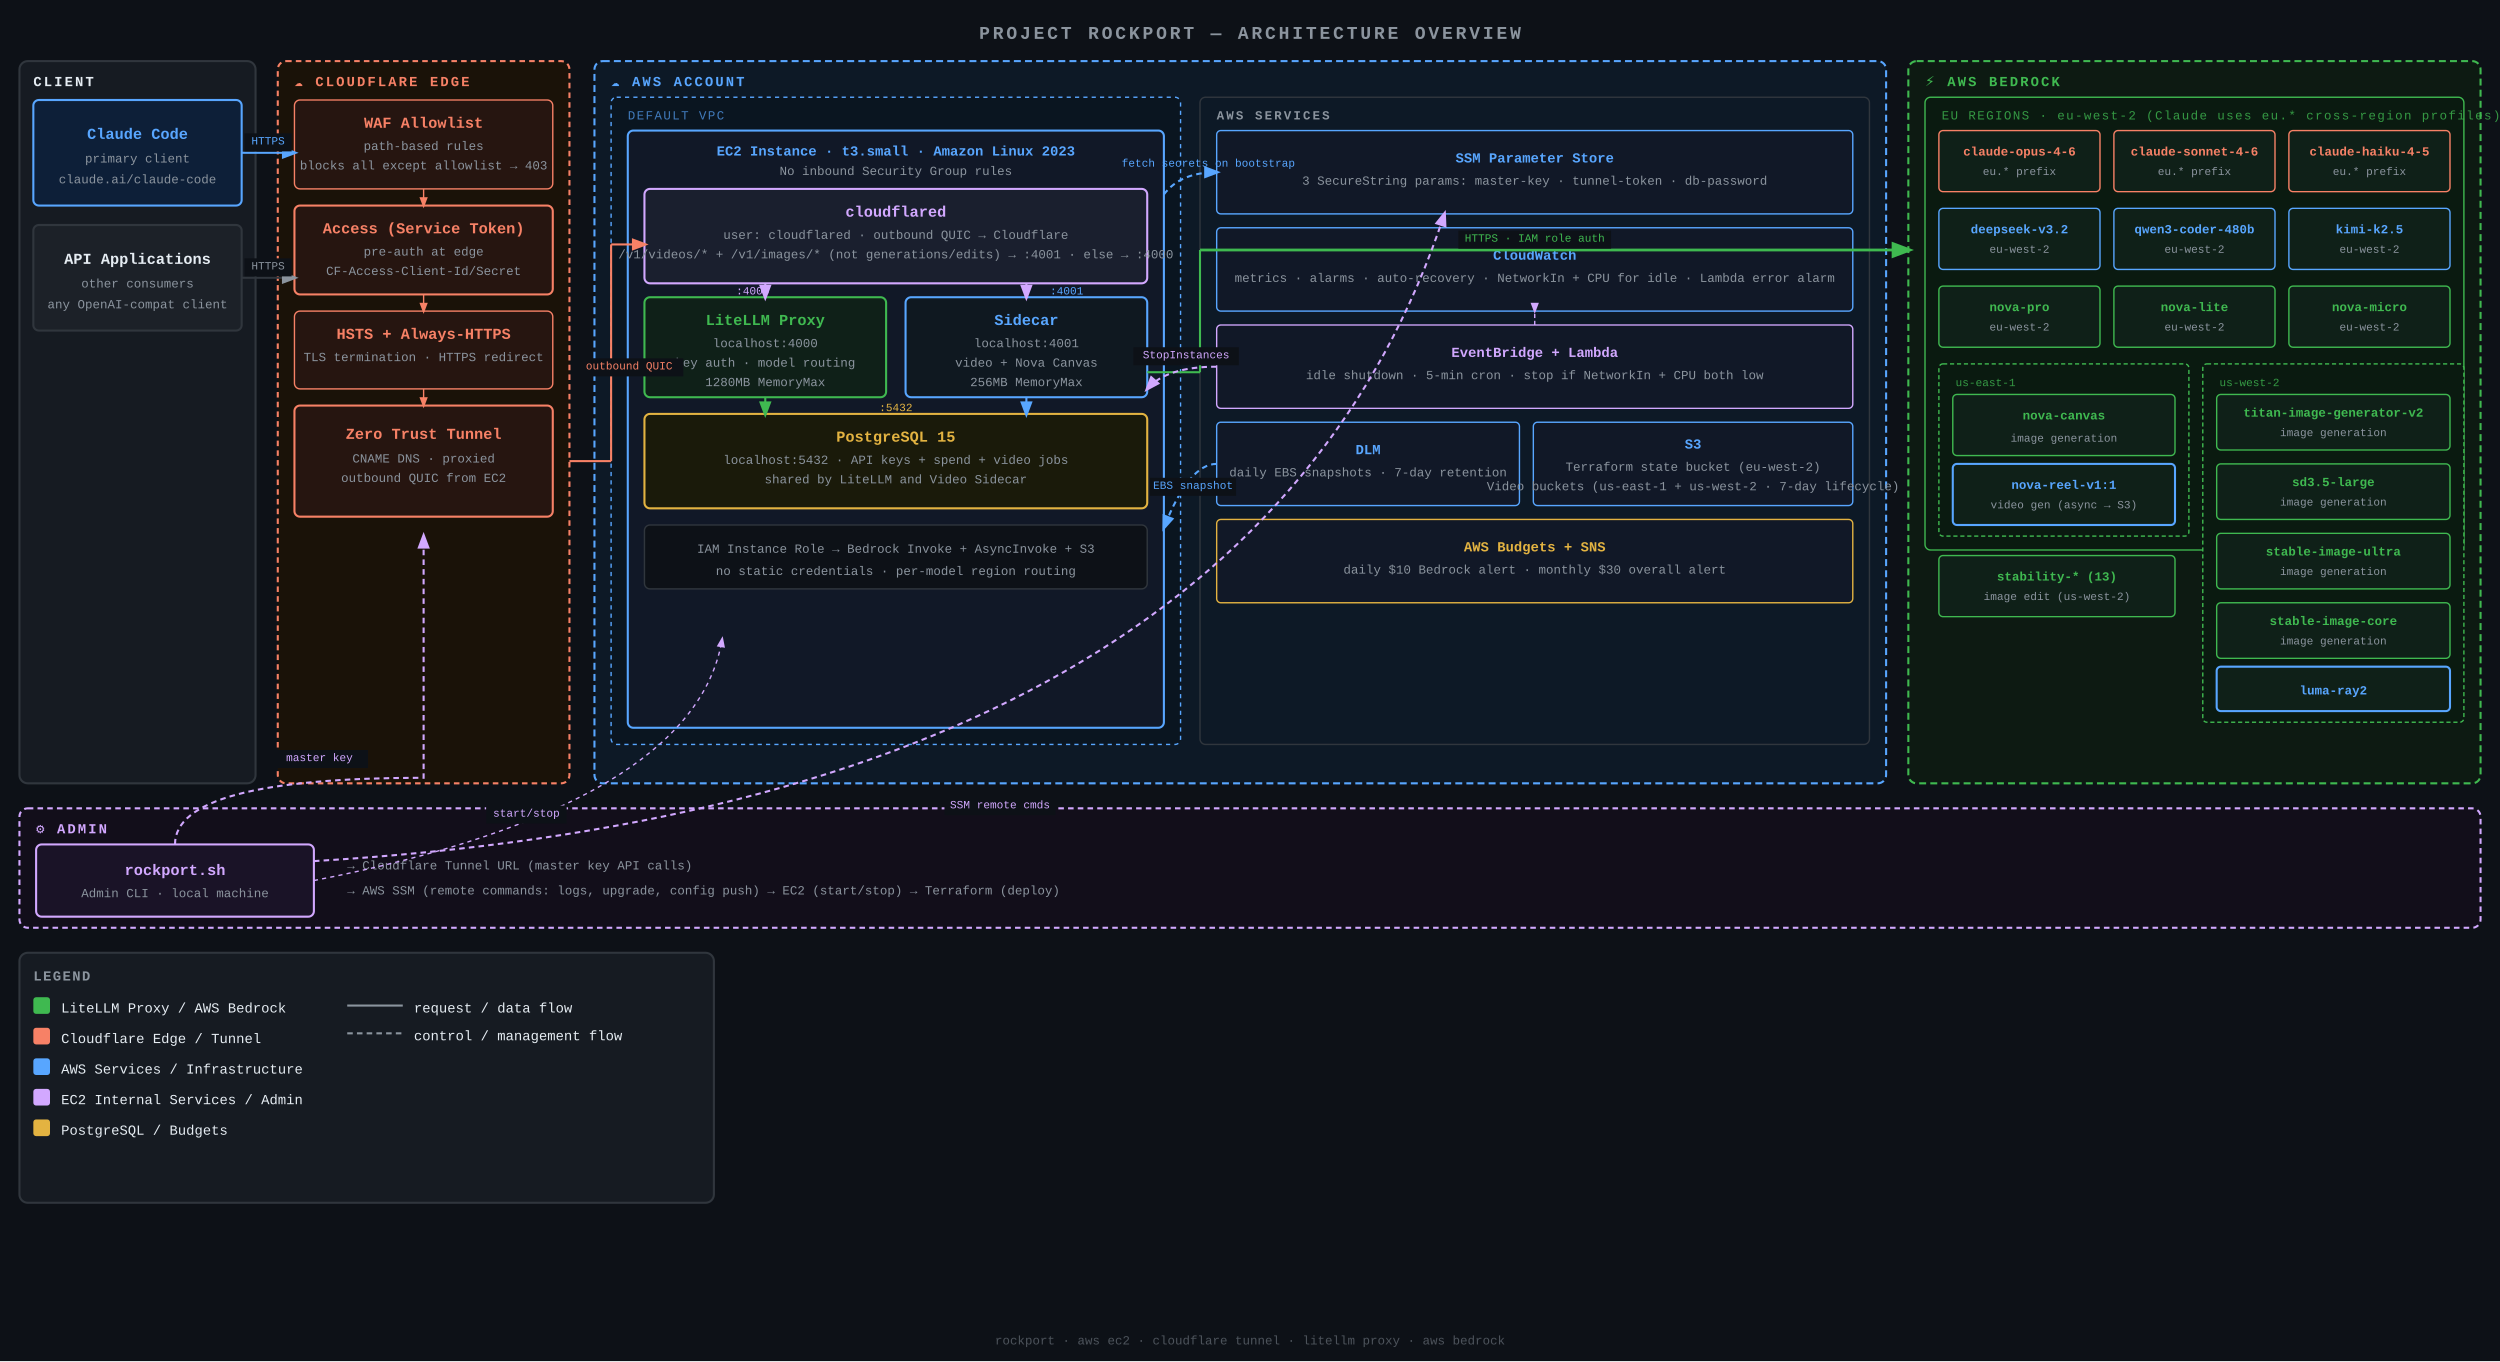
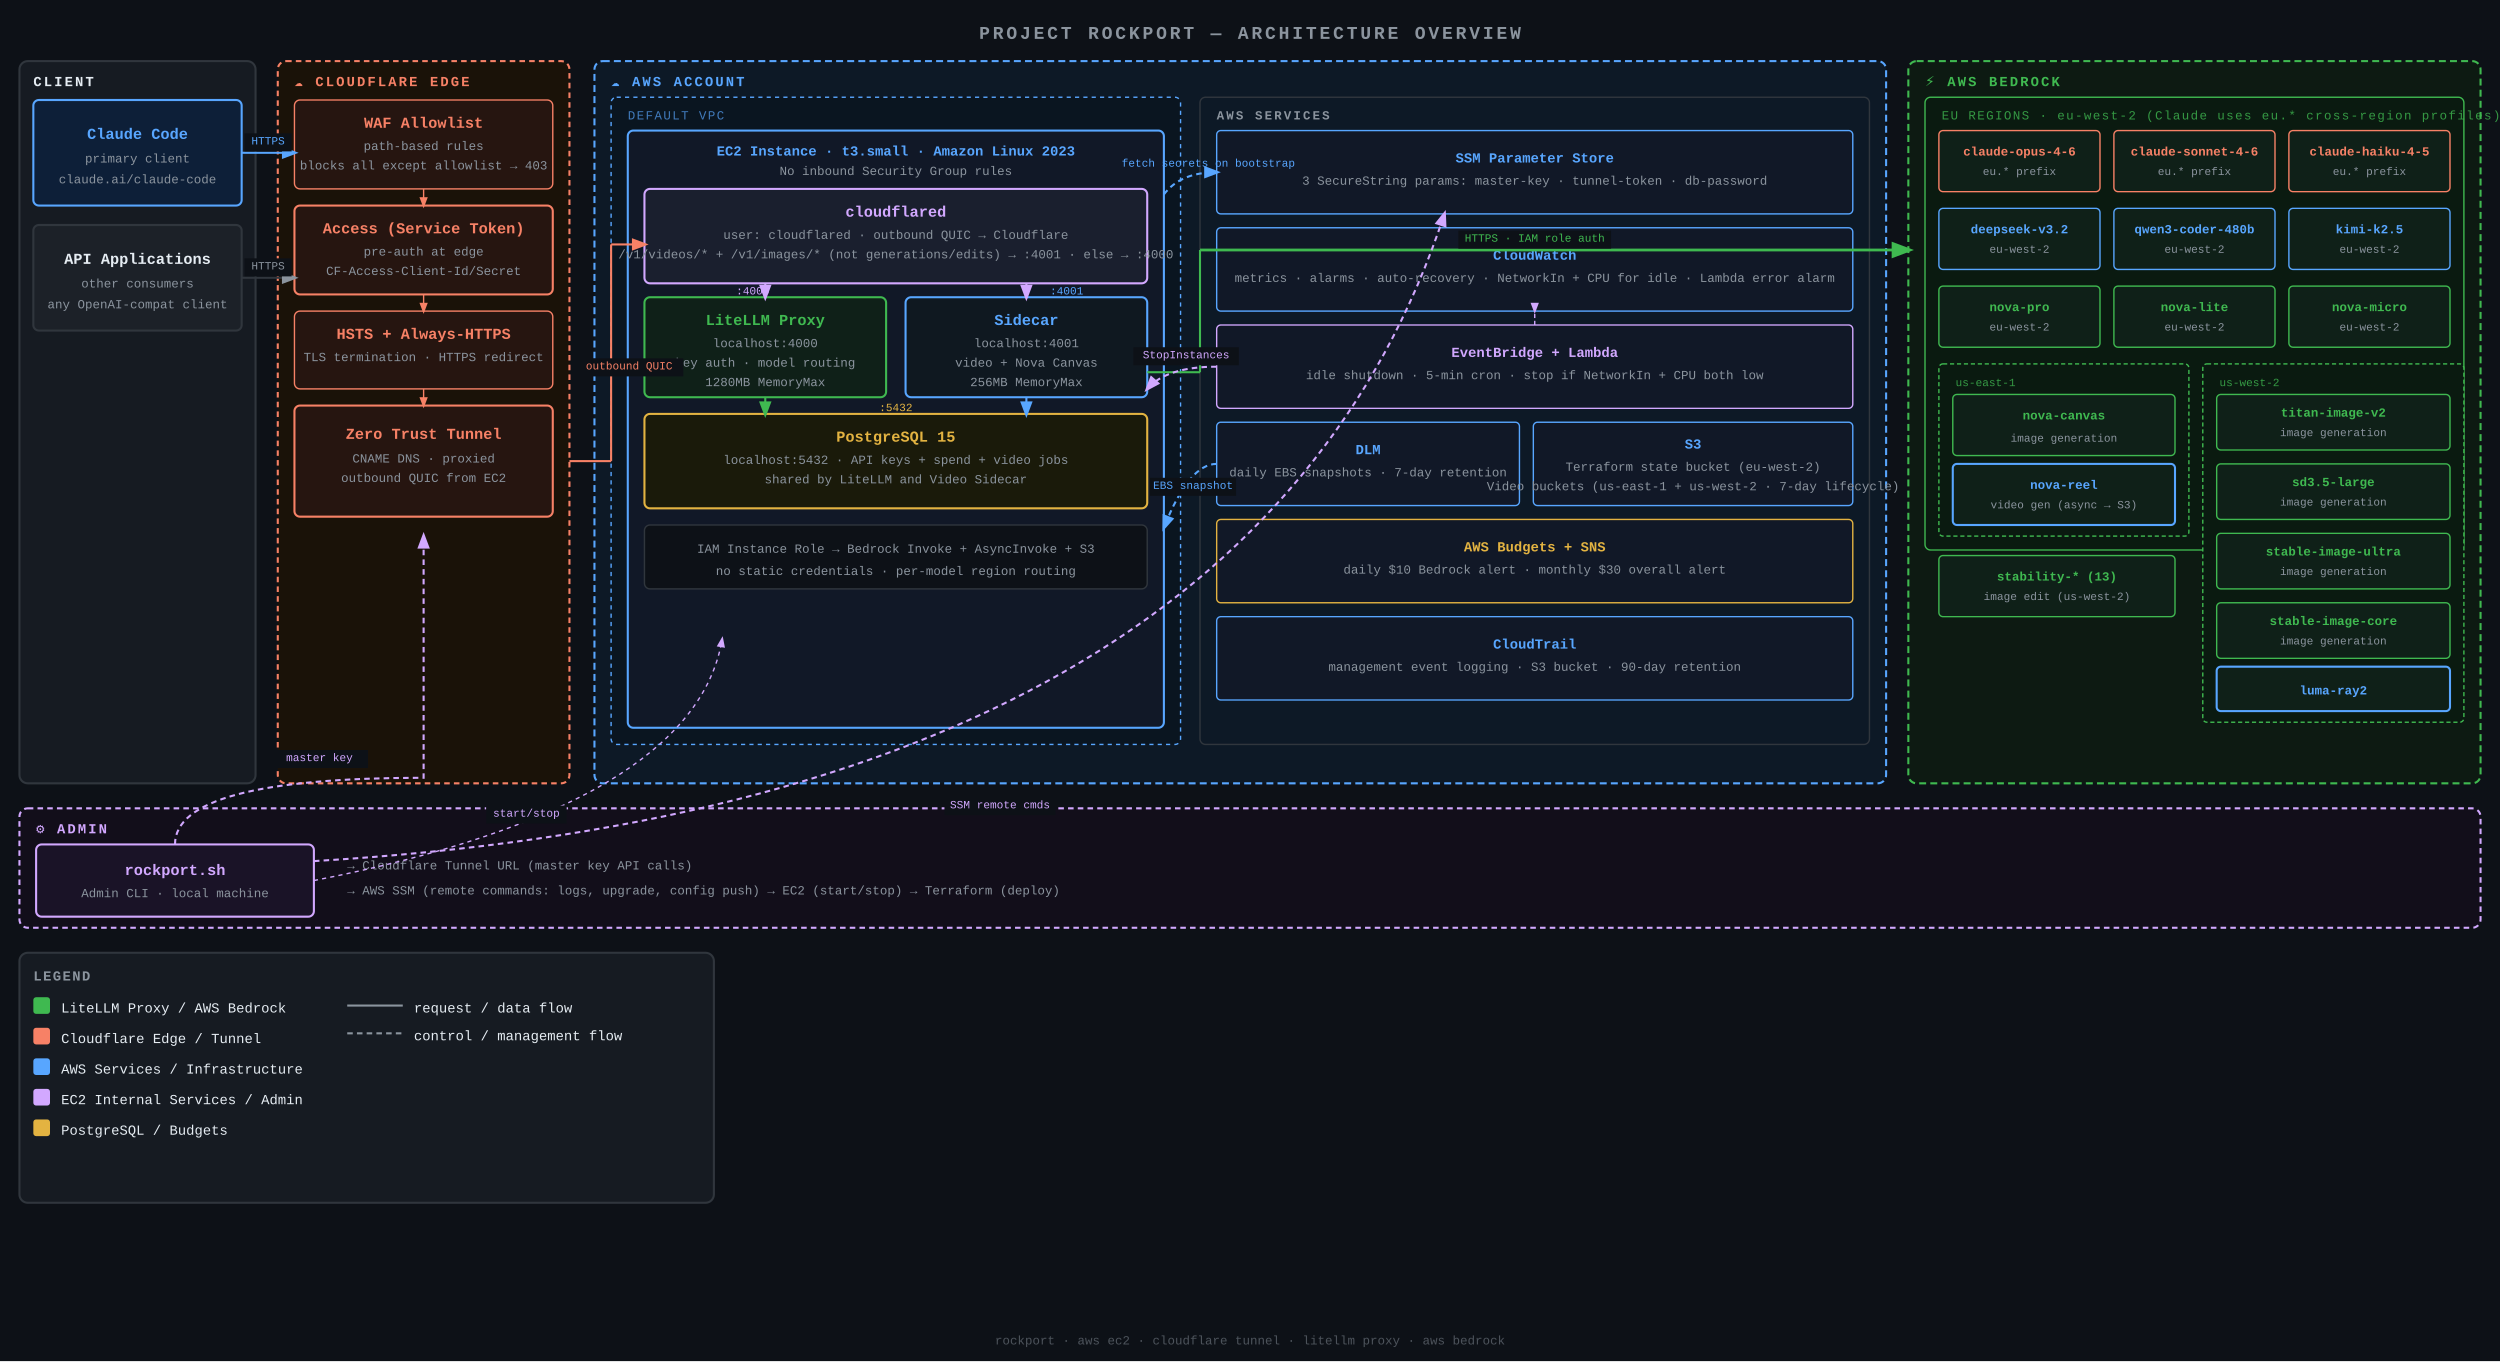
<svg xmlns="http://www.w3.org/2000/svg" viewBox="0 0 1800 980" width="1800" height="980" font-family="'Courier New', Courier, monospace">
  <defs>
    <marker id="ah" markerWidth="8" markerHeight="8" refX="6" refY="3" orient="auto">
      <path d="M0,0 L0,6 L8,3 z" fill="#8b949e" />
    </marker>
    <marker id="ah-blue" markerWidth="8" markerHeight="8" refX="6" refY="3" orient="auto">
      <path d="M0,0 L0,6 L8,3 z" fill="#58a6ff" />
    </marker>
    <marker id="ah-green" markerWidth="8" markerHeight="8" refX="6" refY="3" orient="auto">
      <path d="M0,0 L0,6 L8,3 z" fill="#3fb950" />
    </marker>
    <marker id="ah-orange" markerWidth="8" markerHeight="8" refX="6" refY="3" orient="auto">
      <path d="M0,0 L0,6 L8,3 z" fill="#f78166" />
    </marker>
    <marker id="ah-purple" markerWidth="8" markerHeight="8" refX="6" refY="3" orient="auto">
      <path d="M0,0 L0,6 L8,3 z" fill="#d2a8ff" />
    </marker>
  </defs>
  <rect width="1800" height="980" fill="#0d1117" />
  <text x="900" y="28" text-anchor="middle" fill="#8b949e" font-size="13" font-weight="bold" letter-spacing="2">PROJECT ROCKPORT — ARCHITECTURE OVERVIEW</text>
  <rect x="14" y="44" width="170" height="520" rx="6" fill="#161b22" stroke="#30363d" stroke-width="1.5" />
  <text x="24" y="62" fill="#e6edf3" font-size="10" font-weight="bold" letter-spacing="1.5">CLIENT</text>
  <rect x="24" y="72" width="150" height="76" rx="4" fill="#0d1f38" stroke="#58a6ff" stroke-width="1.5" />
  <text x="99" y="100" text-anchor="middle" fill="#58a6ff" font-size="11" font-weight="bold">Claude Code</text>
  <text x="99" y="117" text-anchor="middle" fill="#8b949e" font-size="9">primary client</text>
  <text x="99" y="132" text-anchor="middle" fill="#8b949e" font-size="9">claude.ai/claude-code</text>
  <rect x="24" y="162" width="150" height="76" rx="4" fill="#1c2128" stroke="#30363d" stroke-width="1.5" />
  <text x="99" y="190" text-anchor="middle" fill="#e6edf3" font-size="11" font-weight="bold">API Applications</text>
  <text x="99" y="207" text-anchor="middle" fill="#8b949e" font-size="9">other consumers</text>
  <text x="99" y="222" text-anchor="middle" fill="#8b949e" font-size="9">any OpenAI-compat client</text>
  <rect x="200" y="44" width="210" height="520" rx="6" fill="#1a1208" stroke="#f78166" stroke-width="1.5" stroke-dasharray="4,3" />
  <text x="212" y="62" fill="#f78166" font-size="10" font-weight="bold" letter-spacing="1.5">☁  CLOUDFLARE EDGE</text>
  <rect x="212" y="72" width="186" height="64" rx="4" fill="#261510" stroke="#f78166" stroke-width="1" />
  <text x="305" y="92" text-anchor="middle" fill="#f78166" font-size="11" font-weight="bold">WAF Allowlist</text>
  <text x="305" y="108" text-anchor="middle" fill="#8b949e" font-size="9">path-based rules</text>
  <text x="305" y="122" text-anchor="middle" fill="#8b949e" font-size="9">blocks all except allowlist → 403</text>
  <rect x="212" y="148" width="186" height="64" rx="4" fill="#261510" stroke="#f78166" stroke-width="1.5" />
  <text x="305" y="168" text-anchor="middle" fill="#f78166" font-size="11" font-weight="bold">Access (Service Token)</text>
  <text x="305" y="184" text-anchor="middle" fill="#8b949e" font-size="9">pre-auth at edge</text>
  <text x="305" y="198" text-anchor="middle" fill="#8b949e" font-size="9">CF-Access-Client-Id/Secret</text>
  <rect x="212" y="224" width="186" height="56" rx="4" fill="#261510" stroke="#f78166" stroke-width="1" />
  <text x="305" y="244" text-anchor="middle" fill="#f78166" font-size="11" font-weight="bold">HSTS + Always-HTTPS</text>
  <text x="305" y="260" text-anchor="middle" fill="#8b949e" font-size="9">TLS termination · HTTPS redirect</text>
  <rect x="212" y="292" width="186" height="80" rx="4" fill="#261510" stroke="#f78166" stroke-width="1.5" />
  <text x="305" y="316" text-anchor="middle" fill="#f78166" font-size="11" font-weight="bold">Zero Trust Tunnel</text>
  <text x="305" y="333" text-anchor="middle" fill="#8b949e" font-size="9">CNAME DNS · proxied</text>
  <text x="305" y="347" text-anchor="middle" fill="#8b949e" font-size="9">outbound QUIC from EC2</text>
  <rect x="428" y="44" width="930" height="520" rx="6" fill="#0d1926" stroke="#58a6ff" stroke-width="1.5" stroke-dasharray="5,3" />
  <text x="440" y="62" fill="#58a6ff" font-size="10" font-weight="bold" letter-spacing="1.5">☁  AWS ACCOUNT</text>
  <rect x="440" y="70" width="410" height="466" rx="4" fill="#0a1520" stroke="#58a6ff" stroke-width="1" stroke-dasharray="3,3" />
  <text x="452" y="86" fill="#58a6ff" font-size="9" letter-spacing="1" opacity="0.7">DEFAULT VPC</text>
  <rect x="452" y="94" width="386" height="430" rx="4" fill="#111827" stroke="#58a6ff" stroke-width="1.5" />
  <text x="645" y="112" text-anchor="middle" fill="#58a6ff" font-size="10" font-weight="bold">EC2 Instance · t3.small · Amazon Linux 2023</text>
  <text x="645" y="126" text-anchor="middle" fill="#8b949e" font-size="9">No inbound Security Group rules</text>
  <rect x="464" y="136" width="362" height="68" rx="4" fill="#1a1f2e" stroke="#d2a8ff" stroke-width="1.5" />
  <text x="645" y="156" text-anchor="middle" fill="#d2a8ff" font-size="11" font-weight="bold">cloudflared</text>
  <text x="645" y="172" text-anchor="middle" fill="#8b949e" font-size="9">user: cloudflared · outbound QUIC → Cloudflare</text>
  <text x="645" y="186" text-anchor="middle" fill="#8b949e" font-size="9">/v1/videos/* + /v1/images/* (not generations/edits) → :4001 · else → :4000</text>
  <rect x="464" y="214" width="174" height="72" rx="4" fill="#0f2018" stroke="#3fb950" stroke-width="1.5" />
  <text x="551" y="234" text-anchor="middle" fill="#3fb950" font-size="11" font-weight="bold">LiteLLM Proxy</text>
  <text x="551" y="250" text-anchor="middle" fill="#8b949e" font-size="9">localhost:4000</text>
  <text x="551" y="264" text-anchor="middle" fill="#8b949e" font-size="9">key auth · model routing</text>
  <text x="551" y="278" text-anchor="middle" fill="#8b949e" font-size="9">1280MB MemoryMax</text>
  <rect x="652" y="214" width="174" height="72" rx="4" fill="#0f1820" stroke="#58a6ff" stroke-width="1.5" />
  <text x="739" y="234" text-anchor="middle" fill="#58a6ff" font-size="11" font-weight="bold">Sidecar</text>
  <text x="739" y="250" text-anchor="middle" fill="#8b949e" font-size="9">localhost:4001</text>
  <text x="739" y="264" text-anchor="middle" fill="#8b949e" font-size="9">video + Nova Canvas</text>
  <text x="739" y="278" text-anchor="middle" fill="#8b949e" font-size="9">256MB MemoryMax</text>
  <rect x="464" y="298" width="362" height="68" rx="4" fill="#1a1a0a" stroke="#e3b341" stroke-width="1.5" />
  <text x="645" y="318" text-anchor="middle" fill="#e3b341" font-size="11" font-weight="bold">PostgreSQL 15</text>
  <text x="645" y="334" text-anchor="middle" fill="#8b949e" font-size="9">localhost:5432 · API keys + spend + video jobs</text>
  <text x="645" y="348" text-anchor="middle" fill="#8b949e" font-size="9">shared by LiteLLM and Video Sidecar</text>
  <rect x="464" y="378" width="362" height="46" rx="4" fill="#0d1117" stroke="#30363d" stroke-width="1" />
  <text x="645" y="398" text-anchor="middle" fill="#8b949e" font-size="9">IAM Instance Role → Bedrock Invoke + AsyncInvoke + S3</text>
  <text x="645" y="414" text-anchor="middle" fill="#8b949e" font-size="9">no static credentials · per-model region routing</text>
  <rect x="864" y="70" width="482" height="466" rx="4" fill="#0d1926" stroke="#30363d" stroke-width="1" />
  <text x="876" y="86" fill="#8b949e" font-size="9" font-weight="bold" letter-spacing="1.5">AWS SERVICES</text>
  <rect x="876" y="94" width="458" height="60" rx="3" fill="#111827" stroke="#58a6ff" stroke-width="1" />
  <text x="1105" y="117" text-anchor="middle" fill="#58a6ff" font-size="10" font-weight="bold">SSM Parameter Store</text>
  <text x="1105" y="133" text-anchor="middle" fill="#8b949e" font-size="9">3 SecureString params: master-key · tunnel-token · db-password</text>
  <rect x="876" y="164" width="458" height="60" rx="3" fill="#111827" stroke="#58a6ff" stroke-width="1" />
  <text x="1105" y="187" text-anchor="middle" fill="#58a6ff" font-size="10" font-weight="bold">CloudWatch</text>
  <text x="1105" y="203" text-anchor="middle" fill="#8b949e" font-size="9">metrics · alarms · auto-recovery · NetworkIn + CPU for idle · Lambda error alarm</text>
  <rect x="876" y="234" width="458" height="60" rx="3" fill="#111827" stroke="#d2a8ff" stroke-width="1" />
  <text x="1105" y="257" text-anchor="middle" fill="#d2a8ff" font-size="10" font-weight="bold">EventBridge + Lambda</text>
  <text x="1105" y="273" text-anchor="middle" fill="#8b949e" font-size="9">idle shutdown · 5-min cron · stop if NetworkIn + CPU both low</text>
  <rect x="876" y="304" width="218" height="60" rx="3" fill="#111827" stroke="#58a6ff" stroke-width="1" />
  <text x="985" y="327" text-anchor="middle" fill="#58a6ff" font-size="10" font-weight="bold">DLM</text>
  <text x="985" y="343" text-anchor="middle" fill="#8b949e" font-size="9">daily EBS snapshots · 7-day retention</text>
  <rect x="1104" y="304" width="230" height="60" rx="3" fill="#111827" stroke="#58a6ff" stroke-width="1" />
  <text x="1219" y="323" text-anchor="middle" fill="#58a6ff" font-size="10" font-weight="bold">S3</text>
  <text x="1219" y="339" text-anchor="middle" fill="#8b949e" font-size="9">Terraform state bucket (eu-west-2)</text>
  <text x="1219" y="353" text-anchor="middle" fill="#8b949e" font-size="9">Video buckets (us-east-1 + us-west-2 · 7-day lifecycle)</text>
  <rect x="876" y="374" width="458" height="60" rx="3" fill="#111827" stroke="#e3b341" stroke-width="1" />
  <text x="1105" y="397" text-anchor="middle" fill="#e3b341" font-size="10" font-weight="bold">AWS Budgets + SNS</text>
  <text x="1105" y="413" text-anchor="middle" fill="#8b949e" font-size="9">daily $10 Bedrock alert · monthly $30 overall alert</text>
+   <rect x="876" y="444" width="458" height="60" rx="3" fill="#111827" stroke="#58a6ff" stroke-width="1" />
+   <text x="1105" y="467" text-anchor="middle" fill="#58a6ff" font-size="10" font-weight="bold">CloudTrail</text>
+   <text x="1105" y="483" text-anchor="middle" fill="#8b949e" font-size="9">management event logging · S3 bucket · 90-day retention</text>
  <rect x="1374" y="44" width="412" height="520" rx="6" fill="#0d1a12" stroke="#3fb950" stroke-width="1.5" stroke-dasharray="5,3" />
  <text x="1386" y="62" fill="#3fb950" font-size="10" font-weight="bold" letter-spacing="1.5">⚡  AWS BEDROCK</text>
  <rect x="1386" y="70" width="388" height="326" rx="4" fill="#0a1a10" stroke="#3fb950" stroke-width="1" />
  <text x="1398" y="86" fill="#3fb950" font-size="9" letter-spacing="1" opacity="0.8">EU REGIONS · eu-west-2 (Claude uses eu.* cross-region profiles)</text>
  <rect x="1396" y="94" width="116" height="44" rx="3" fill="#0f2018" stroke="#f78166" stroke-width="1" />
  <text x="1454" y="112" text-anchor="middle" fill="#f78166" font-size="9" font-weight="bold">claude-opus-4-6</text>
  <text x="1454" y="126" text-anchor="middle" fill="#8b949e" font-size="8">eu.* prefix</text>
  <rect x="1522" y="94" width="116" height="44" rx="3" fill="#0f2018" stroke="#f78166" stroke-width="1" />
  <text x="1580" y="112" text-anchor="middle" fill="#f78166" font-size="9" font-weight="bold">claude-sonnet-4-6</text>
  <text x="1580" y="126" text-anchor="middle" fill="#8b949e" font-size="8">eu.* prefix</text>
  <rect x="1648" y="94" width="116" height="44" rx="3" fill="#0f2018" stroke="#f78166" stroke-width="1" />
  <text x="1706" y="112" text-anchor="middle" fill="#f78166" font-size="9" font-weight="bold">claude-haiku-4-5</text>
  <text x="1706" y="126" text-anchor="middle" fill="#8b949e" font-size="8">eu.* prefix</text>
  <rect x="1396" y="150" width="116" height="44" rx="3" fill="#0f2018" stroke="#58a6ff" stroke-width="1" />
  <text x="1454" y="168" text-anchor="middle" fill="#58a6ff" font-size="9" font-weight="bold">deepseek-v3.2</text>
  <text x="1454" y="182" text-anchor="middle" fill="#8b949e" font-size="8">eu-west-2</text>
  <rect x="1522" y="150" width="116" height="44" rx="3" fill="#0f2018" stroke="#58a6ff" stroke-width="1" />
  <text x="1580" y="168" text-anchor="middle" fill="#58a6ff" font-size="9" font-weight="bold">qwen3-coder-480b</text>
  <text x="1580" y="182" text-anchor="middle" fill="#8b949e" font-size="8">eu-west-2</text>
  <rect x="1648" y="150" width="116" height="44" rx="3" fill="#0f2018" stroke="#58a6ff" stroke-width="1" />
  <text x="1706" y="168" text-anchor="middle" fill="#58a6ff" font-size="9" font-weight="bold">kimi-k2.5</text>
  <text x="1706" y="182" text-anchor="middle" fill="#8b949e" font-size="8">eu-west-2</text>
  <rect x="1396" y="206" width="116" height="44" rx="3" fill="#0f2018" stroke="#3fb950" stroke-width="1" />
  <text x="1454" y="224" text-anchor="middle" fill="#3fb950" font-size="9" font-weight="bold">nova-pro</text>
  <text x="1454" y="238" text-anchor="middle" fill="#8b949e" font-size="8">eu-west-2</text>
  <rect x="1522" y="206" width="116" height="44" rx="3" fill="#0f2018" stroke="#3fb950" stroke-width="1" />
  <text x="1580" y="224" text-anchor="middle" fill="#3fb950" font-size="9" font-weight="bold">nova-lite</text>
  <text x="1580" y="238" text-anchor="middle" fill="#8b949e" font-size="8">eu-west-2</text>
  <rect x="1648" y="206" width="116" height="44" rx="3" fill="#0f2018" stroke="#3fb950" stroke-width="1" />
  <text x="1706" y="224" text-anchor="middle" fill="#3fb950" font-size="9" font-weight="bold">nova-micro</text>
  <text x="1706" y="238" text-anchor="middle" fill="#8b949e" font-size="8">eu-west-2</text>
  <rect x="1396" y="262" width="180" height="124" rx="3" fill="#0a1a10" stroke="#3fb950" stroke-width="1" stroke-dasharray="3,2" />
  <text x="1408" y="278" fill="#3fb950" font-size="8" opacity="0.8">us-east-1</text>
  <rect x="1406" y="284" width="160" height="44" rx="3" fill="#0f2018" stroke="#3fb950" stroke-width="1" />
  <text x="1486" y="302" text-anchor="middle" fill="#3fb950" font-size="9" font-weight="bold">nova-canvas</text>
  <text x="1486" y="318" text-anchor="middle" fill="#8b949e" font-size="8">image generation</text>
  <rect x="1406" y="334" width="160" height="44" rx="3" fill="#0f2018" stroke="#58a6ff" stroke-width="1.5" />
-   <text x="1486" y="352" text-anchor="middle" fill="#58a6ff" font-size="9" font-weight="bold">nova-reel-v1:1</text>
+   <text x="1486" y="352" text-anchor="middle" fill="#58a6ff" font-size="9" font-weight="bold">nova-reel</text>
  <text x="1486" y="366" text-anchor="middle" fill="#8b949e" font-size="8">video gen (async → S3)</text>
  <rect x="1586" y="262" width="188" height="258" rx="3" fill="#0a1a10" stroke="#3fb950" stroke-width="1" stroke-dasharray="3,2" />
  <text x="1598" y="278" fill="#3fb950" font-size="8" opacity="0.8">us-west-2</text>
  <rect x="1596" y="284" width="168" height="40" rx="3" fill="#0f2018" stroke="#3fb950" stroke-width="1" />
-   <text x="1680" y="300" text-anchor="middle" fill="#3fb950" font-size="9" font-weight="bold">titan-image-generator-v2</text>
+   <text x="1680" y="300" text-anchor="middle" fill="#3fb950" font-size="9" font-weight="bold">titan-image-v2</text>
  <text x="1680" y="314" text-anchor="middle" fill="#8b949e" font-size="8">image generation</text>
  <rect x="1596" y="334" width="168" height="40" rx="3" fill="#0f2018" stroke="#3fb950" stroke-width="1" />
  <text x="1680" y="350" text-anchor="middle" fill="#3fb950" font-size="9" font-weight="bold">sd3.5-large</text>
  <text x="1680" y="364" text-anchor="middle" fill="#8b949e" font-size="8">image generation</text>
  <rect x="1596" y="384" width="168" height="40" rx="3" fill="#0f2018" stroke="#3fb950" stroke-width="1" />
  <text x="1680" y="400" text-anchor="middle" fill="#3fb950" font-size="9" font-weight="bold">stable-image-ultra</text>
  <text x="1680" y="414" text-anchor="middle" fill="#8b949e" font-size="8">image generation</text>
  <rect x="1596" y="434" width="168" height="40" rx="3" fill="#0f2018" stroke="#3fb950" stroke-width="1" />
  <text x="1680" y="450" text-anchor="middle" fill="#3fb950" font-size="9" font-weight="bold">stable-image-core</text>
  <text x="1680" y="464" text-anchor="middle" fill="#8b949e" font-size="8">image generation</text>
  <rect x="1596" y="480" width="168" height="32" rx="3" fill="#0f2018" stroke="#58a6ff" stroke-width="1.5" />
  <text x="1680" y="500" text-anchor="middle" fill="#58a6ff" font-size="9" font-weight="bold">luma-ray2</text>
  <rect x="1396" y="400" width="170" height="44" rx="3" fill="#0f2018" stroke="#3fb950" stroke-width="1" />
  <text x="1481" y="418" text-anchor="middle" fill="#3fb950" font-size="9" font-weight="bold">stability-* (13)</text>
  <text x="1481" y="432" text-anchor="middle" fill="#8b949e" font-size="8">image edit (us-west-2)</text>
  <rect x="14" y="582" width="1772" height="86" rx="6" fill="#120e1a" stroke="#d2a8ff" stroke-width="1.5" stroke-dasharray="4,3" />
  <text x="26" y="600" fill="#d2a8ff" font-size="10" font-weight="bold" letter-spacing="1.5">⚙  ADMIN</text>
  <rect x="26" y="608" width="200" height="52" rx="4" fill="#1a1327" stroke="#d2a8ff" stroke-width="1.5" />
  <text x="126" y="630" text-anchor="middle" fill="#d2a8ff" font-size="11" font-weight="bold">rockport.sh</text>
  <text x="126" y="646" text-anchor="middle" fill="#8b949e" font-size="9">Admin CLI · local machine</text>
  <text x="250" y="626" fill="#8b949e" font-size="9">→  Cloudflare Tunnel URL (master key API calls)</text>
  <text x="250" y="644" fill="#8b949e" font-size="9">→  AWS SSM (remote commands: logs, upgrade, config push)   →  EC2 (start/stop)   →  Terraform (deploy)</text>
  <line x1="174" y1="110" x2="212" y2="110" stroke="#58a6ff" stroke-width="1.5" marker-end="url(#ah-blue)" />
  <rect x="176" y="96" width="34" height="13" fill="#0d1117" />
  <text x="193" y="104" text-anchor="middle" fill="#58a6ff" font-size="8">HTTPS</text>
  <line x1="174" y1="200" x2="212" y2="200" stroke="#30363d" stroke-width="1.5" marker-end="url(#ah)" />
  <rect x="176" y="186" width="34" height="13" fill="#0d1117" />
  <text x="193" y="194" text-anchor="middle" fill="#8b949e" font-size="8">HTTPS</text>
  <line x1="305" y1="136" x2="305" y2="148" stroke="#f78166" stroke-width="1" marker-end="url(#ah-orange)" />
  <line x1="305" y1="212" x2="305" y2="224" stroke="#f78166" stroke-width="1" marker-end="url(#ah-orange)" />
  <line x1="305" y1="280" x2="305" y2="292" stroke="#f78166" stroke-width="1" marker-end="url(#ah-orange)" />
  <line x1="410" y1="332" x2="440" y2="332" stroke="#f78166" stroke-width="1.5" />
  <line x1="440" y1="332" x2="440" y2="176" stroke="#f78166" stroke-width="1.5" />
  <line x1="440" y1="176" x2="464" y2="176" stroke="#f78166" stroke-width="1.5" marker-end="url(#ah-orange)" />
  <rect x="414" y="258" width="78" height="13" fill="#0d1117" />
  <text x="453" y="266" text-anchor="middle" fill="#f78166" font-size="8">outbound QUIC</text>
  <line x1="551" y1="204" x2="551" y2="214" stroke="#d2a8ff" stroke-width="1.5" marker-end="url(#ah-purple)" />
  <text x="530" y="212" fill="#d2a8ff" font-size="8">:4000</text>
  <line x1="739" y1="204" x2="739" y2="214" stroke="#d2a8ff" stroke-width="1.5" marker-end="url(#ah-purple)" />
  <text x="756" y="212" fill="#58a6ff" font-size="8">:4001</text>
  <line x1="551" y1="286" x2="551" y2="298" stroke="#3fb950" stroke-width="1.5" marker-end="url(#ah-green)" />
  <line x1="739" y1="286" x2="739" y2="298" stroke="#58a6ff" stroke-width="1.5" marker-end="url(#ah-blue)" />
  <text x="645" y="296" text-anchor="middle" fill="#e3b341" font-size="8">:5432</text>
  <line x1="826" y1="268" x2="864" y2="268" stroke="#3fb950" stroke-width="1.5" />
  <line x1="864" y1="268" x2="864" y2="180" stroke="#3fb950" stroke-width="1.5" stroke-dasharray="1,0" />
  <line x1="864" y1="180" x2="1374" y2="180" stroke="#3fb950" stroke-width="2" marker-end="url(#ah-green)" />
  <rect x="1050" y="166" width="110" height="13" fill="#0d1117" />
  <text x="1105" y="174" text-anchor="middle" fill="#3fb950" font-size="8">HTTPS · IAM role auth</text>
  <path d="M 838 140 Q 850 124 876 124" stroke="#58a6ff" stroke-width="1.5" stroke-dasharray="4,3" fill="none" marker-end="url(#ah-blue)" />
  <text x="870" y="120" text-anchor="middle" fill="#58a6ff" font-size="8">fetch secrets on bootstrap</text>
  <path d="M 1105 234 Q 1105 214 1105 224" stroke="#d2a8ff" stroke-width="1" stroke-dasharray="3,2" fill="none" marker-end="url(#ah-purple)" />
  <path d="M 876 264 Q 840 264 826 280" stroke="#d2a8ff" stroke-width="1.5" stroke-dasharray="4,3" fill="none" marker-end="url(#ah-purple)" />
  <rect x="816" y="250" width="76" height="13" fill="#0d1117" />
  <text x="854" y="258" text-anchor="middle" fill="#d2a8ff" font-size="8">StopInstances</text>
  <path d="M 876 334 Q 856 334 838 380" stroke="#58a6ff" stroke-width="1.5" stroke-dasharray="4,3" fill="none" marker-end="url(#ah-blue)" />
  <rect x="828" y="344" width="62" height="13" fill="#0d1117" />
  <text x="859" y="352" text-anchor="middle" fill="#58a6ff" font-size="8">EBS snapshot</text>
  <path d="M 126 608 Q 126 560 305 560 Q 305 440 305 386" stroke="#d2a8ff" stroke-width="1.5" stroke-dasharray="4,3" fill="none" marker-end="url(#ah-purple)" />
  <rect x="195" y="540" width="70" height="13" fill="#0d1117" />
  <text x="230" y="548" text-anchor="middle" fill="#d2a8ff" font-size="8">master key</text>
  <path d="M 226 620 Q 900 580 1040 154" stroke="#d2a8ff" stroke-width="1.5" stroke-dasharray="4,3" fill="none" marker-end="url(#ah-purple)" />
  <rect x="680" y="574" width="80" height="13" fill="#0d1117" />
  <text x="720" y="582" text-anchor="middle" fill="#d2a8ff" font-size="8">SSM remote cmds</text>
  <path d="M 226 634 Q 500 580 520 460" stroke="#d2a8ff" stroke-width="1" stroke-dasharray="3,3" fill="none" marker-end="url(#ah-purple)" />
  <rect x="350" y="580" width="58" height="13" fill="#0d1117" />
  <text x="379" y="588" text-anchor="middle" fill="#d2a8ff" font-size="8">start/stop</text>
  <rect x="14" y="686" width="500" height="180" rx="6" fill="#161b22" stroke="#30363d" stroke-width="1.5" />
  <text x="24" y="706" fill="#8b949e" font-size="10" font-weight="bold" letter-spacing="1">LEGEND</text>
  <rect x="24" y="718" width="12" height="12" rx="2" fill="#3fb950" />
  <text x="44" y="729" fill="#e6edf3" font-size="10">LiteLLM Proxy / AWS Bedrock</text>
  <rect x="24" y="740" width="12" height="12" rx="2" fill="#f78166" />
  <text x="44" y="751" fill="#e6edf3" font-size="10">Cloudflare Edge / Tunnel</text>
  <rect x="24" y="762" width="12" height="12" rx="2" fill="#58a6ff" />
  <text x="44" y="773" fill="#e6edf3" font-size="10">AWS Services / Infrastructure</text>
  <rect x="24" y="784" width="12" height="12" rx="2" fill="#d2a8ff" />
  <text x="44" y="795" fill="#e6edf3" font-size="10">EC2 Internal Services / Admin</text>
  <rect x="24" y="806" width="12" height="12" rx="2" fill="#e3b341" />
  <text x="44" y="817" fill="#e6edf3" font-size="10">PostgreSQL / Budgets</text>
  <line x1="250" y1="724" x2="290" y2="724" stroke="#8b949e" stroke-width="1.5" />
  <text x="298" y="729" fill="#e6edf3" font-size="10">request / data flow</text>
  <line x1="250" y1="744" x2="290" y2="744" stroke="#8b949e" stroke-width="1.5" stroke-dasharray="4,3" />
  <text x="298" y="749" fill="#e6edf3" font-size="10">control / management flow</text>
  <text x="900" y="968" text-anchor="middle" fill="#8b949e" font-size="9" opacity="0.5">rockport · aws ec2 · cloudflare tunnel · litellm proxy · aws bedrock</text>
</svg>
